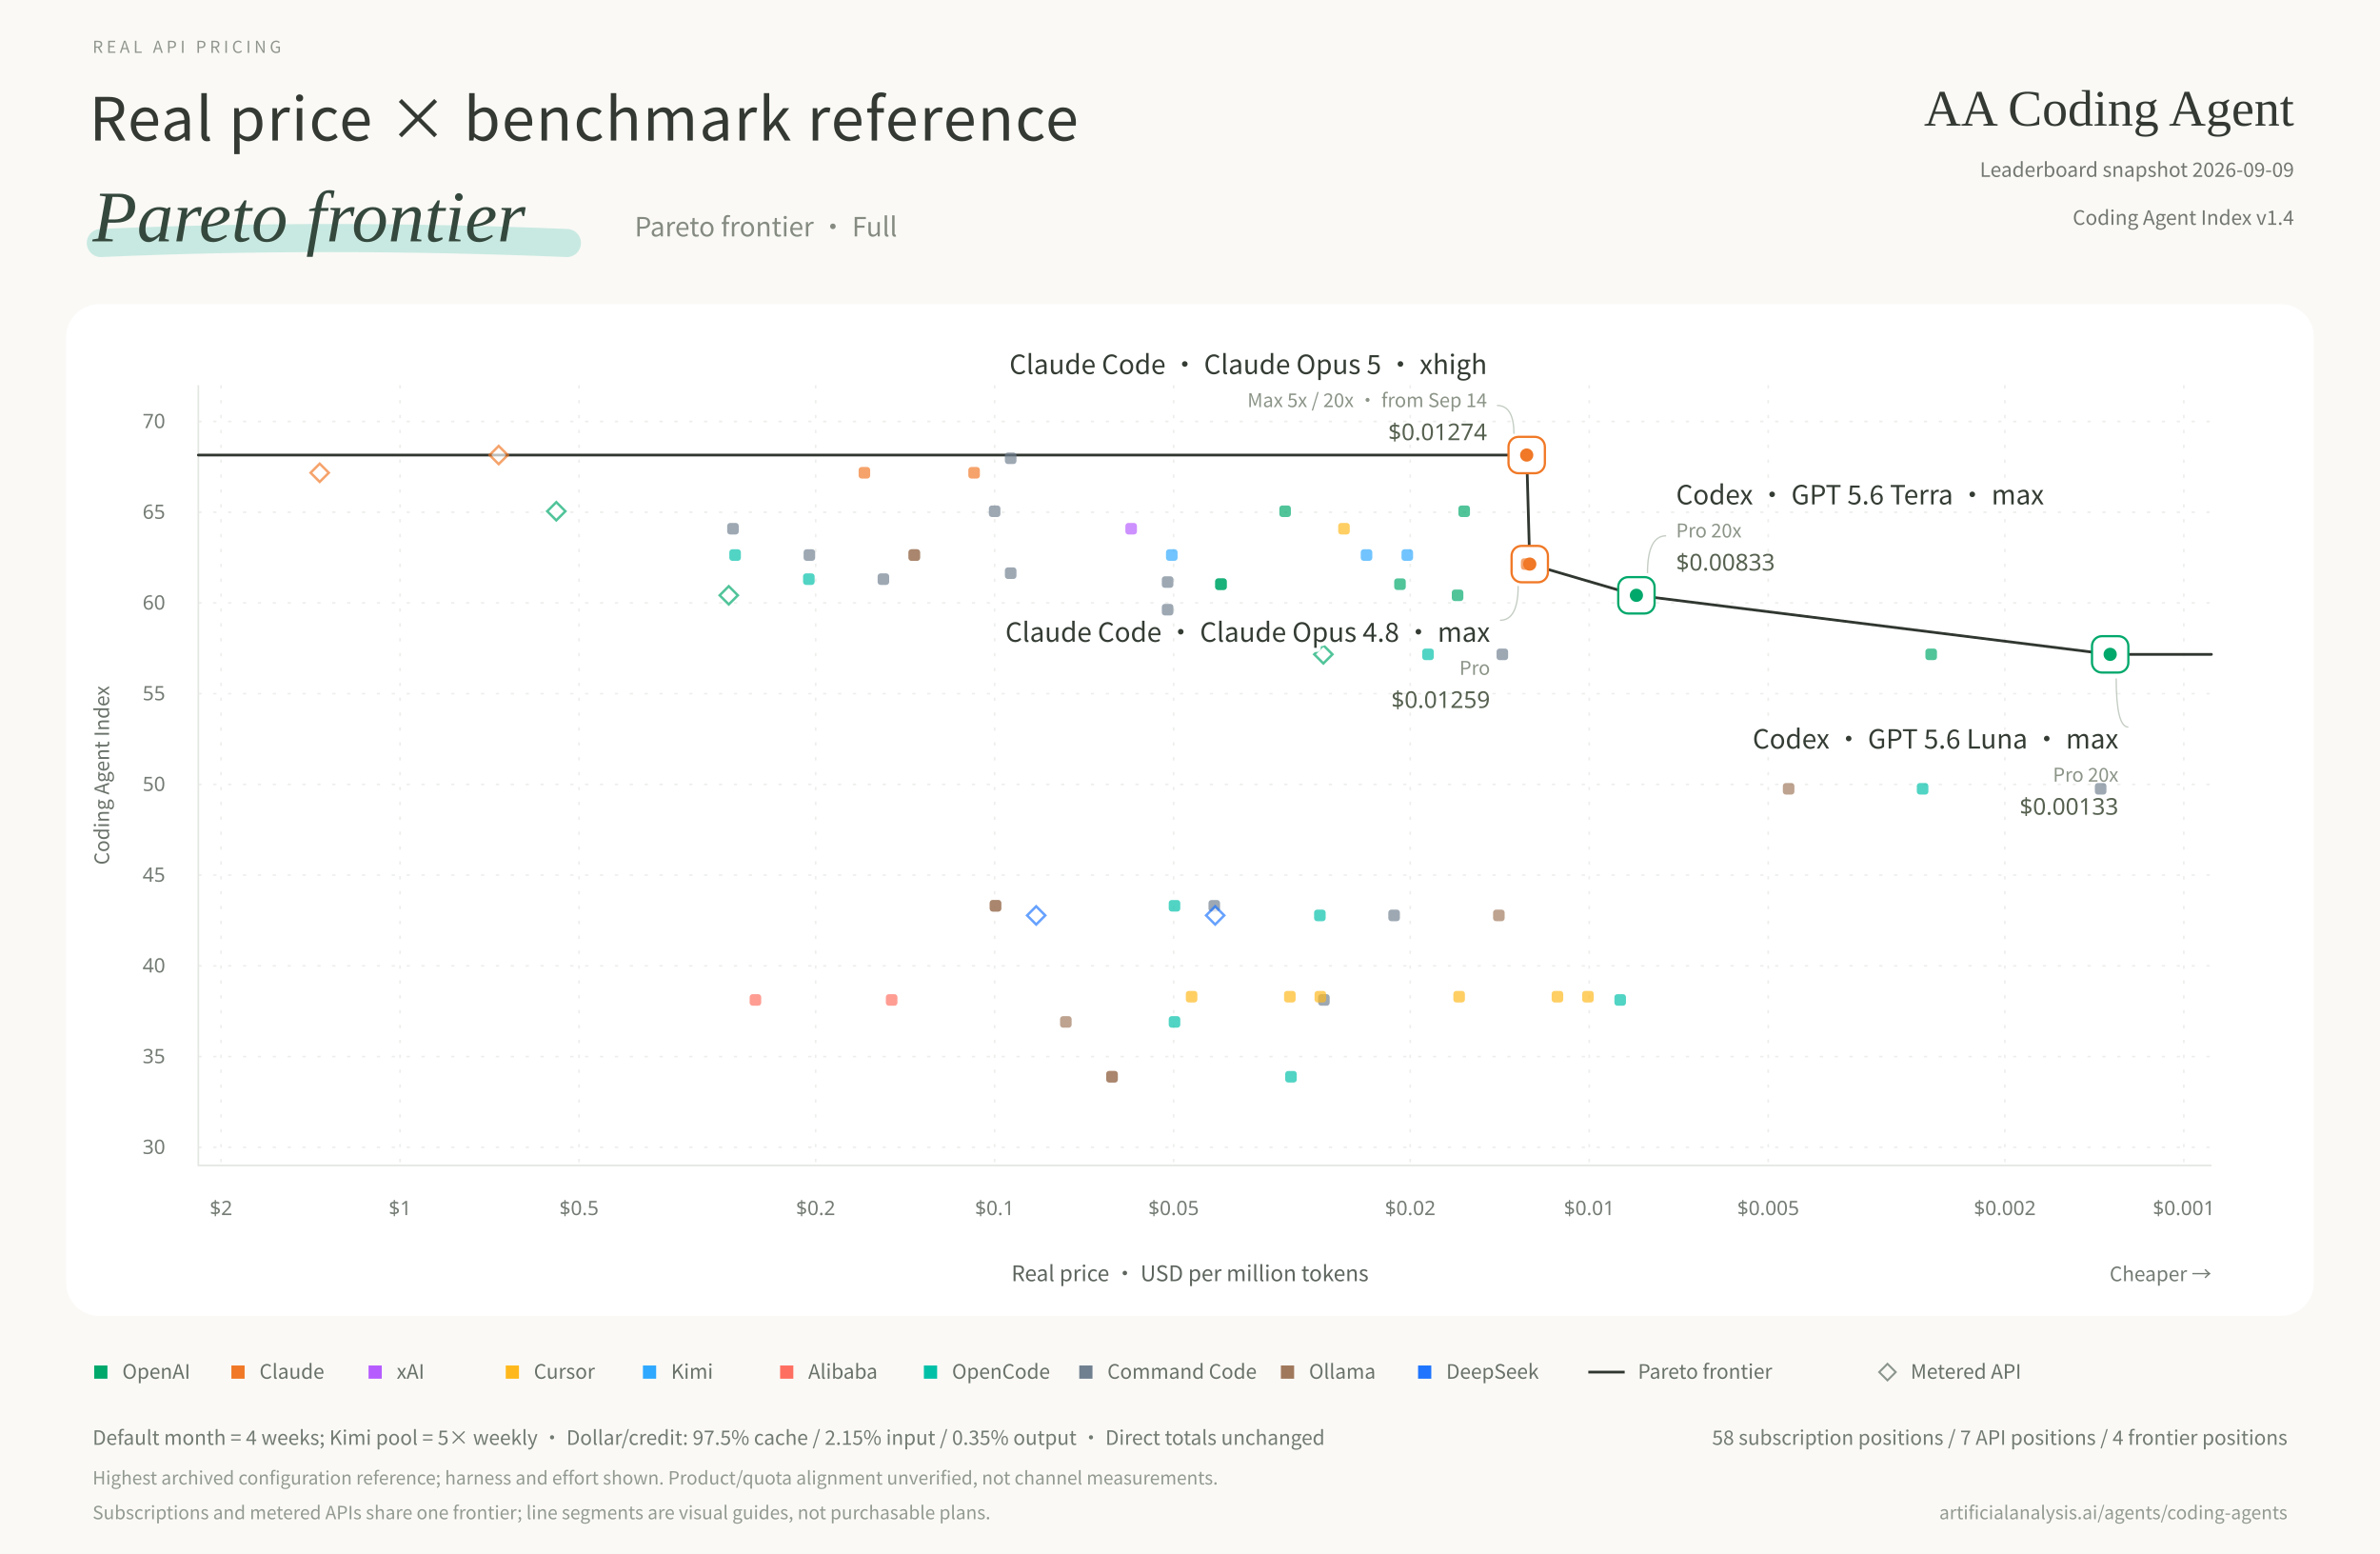
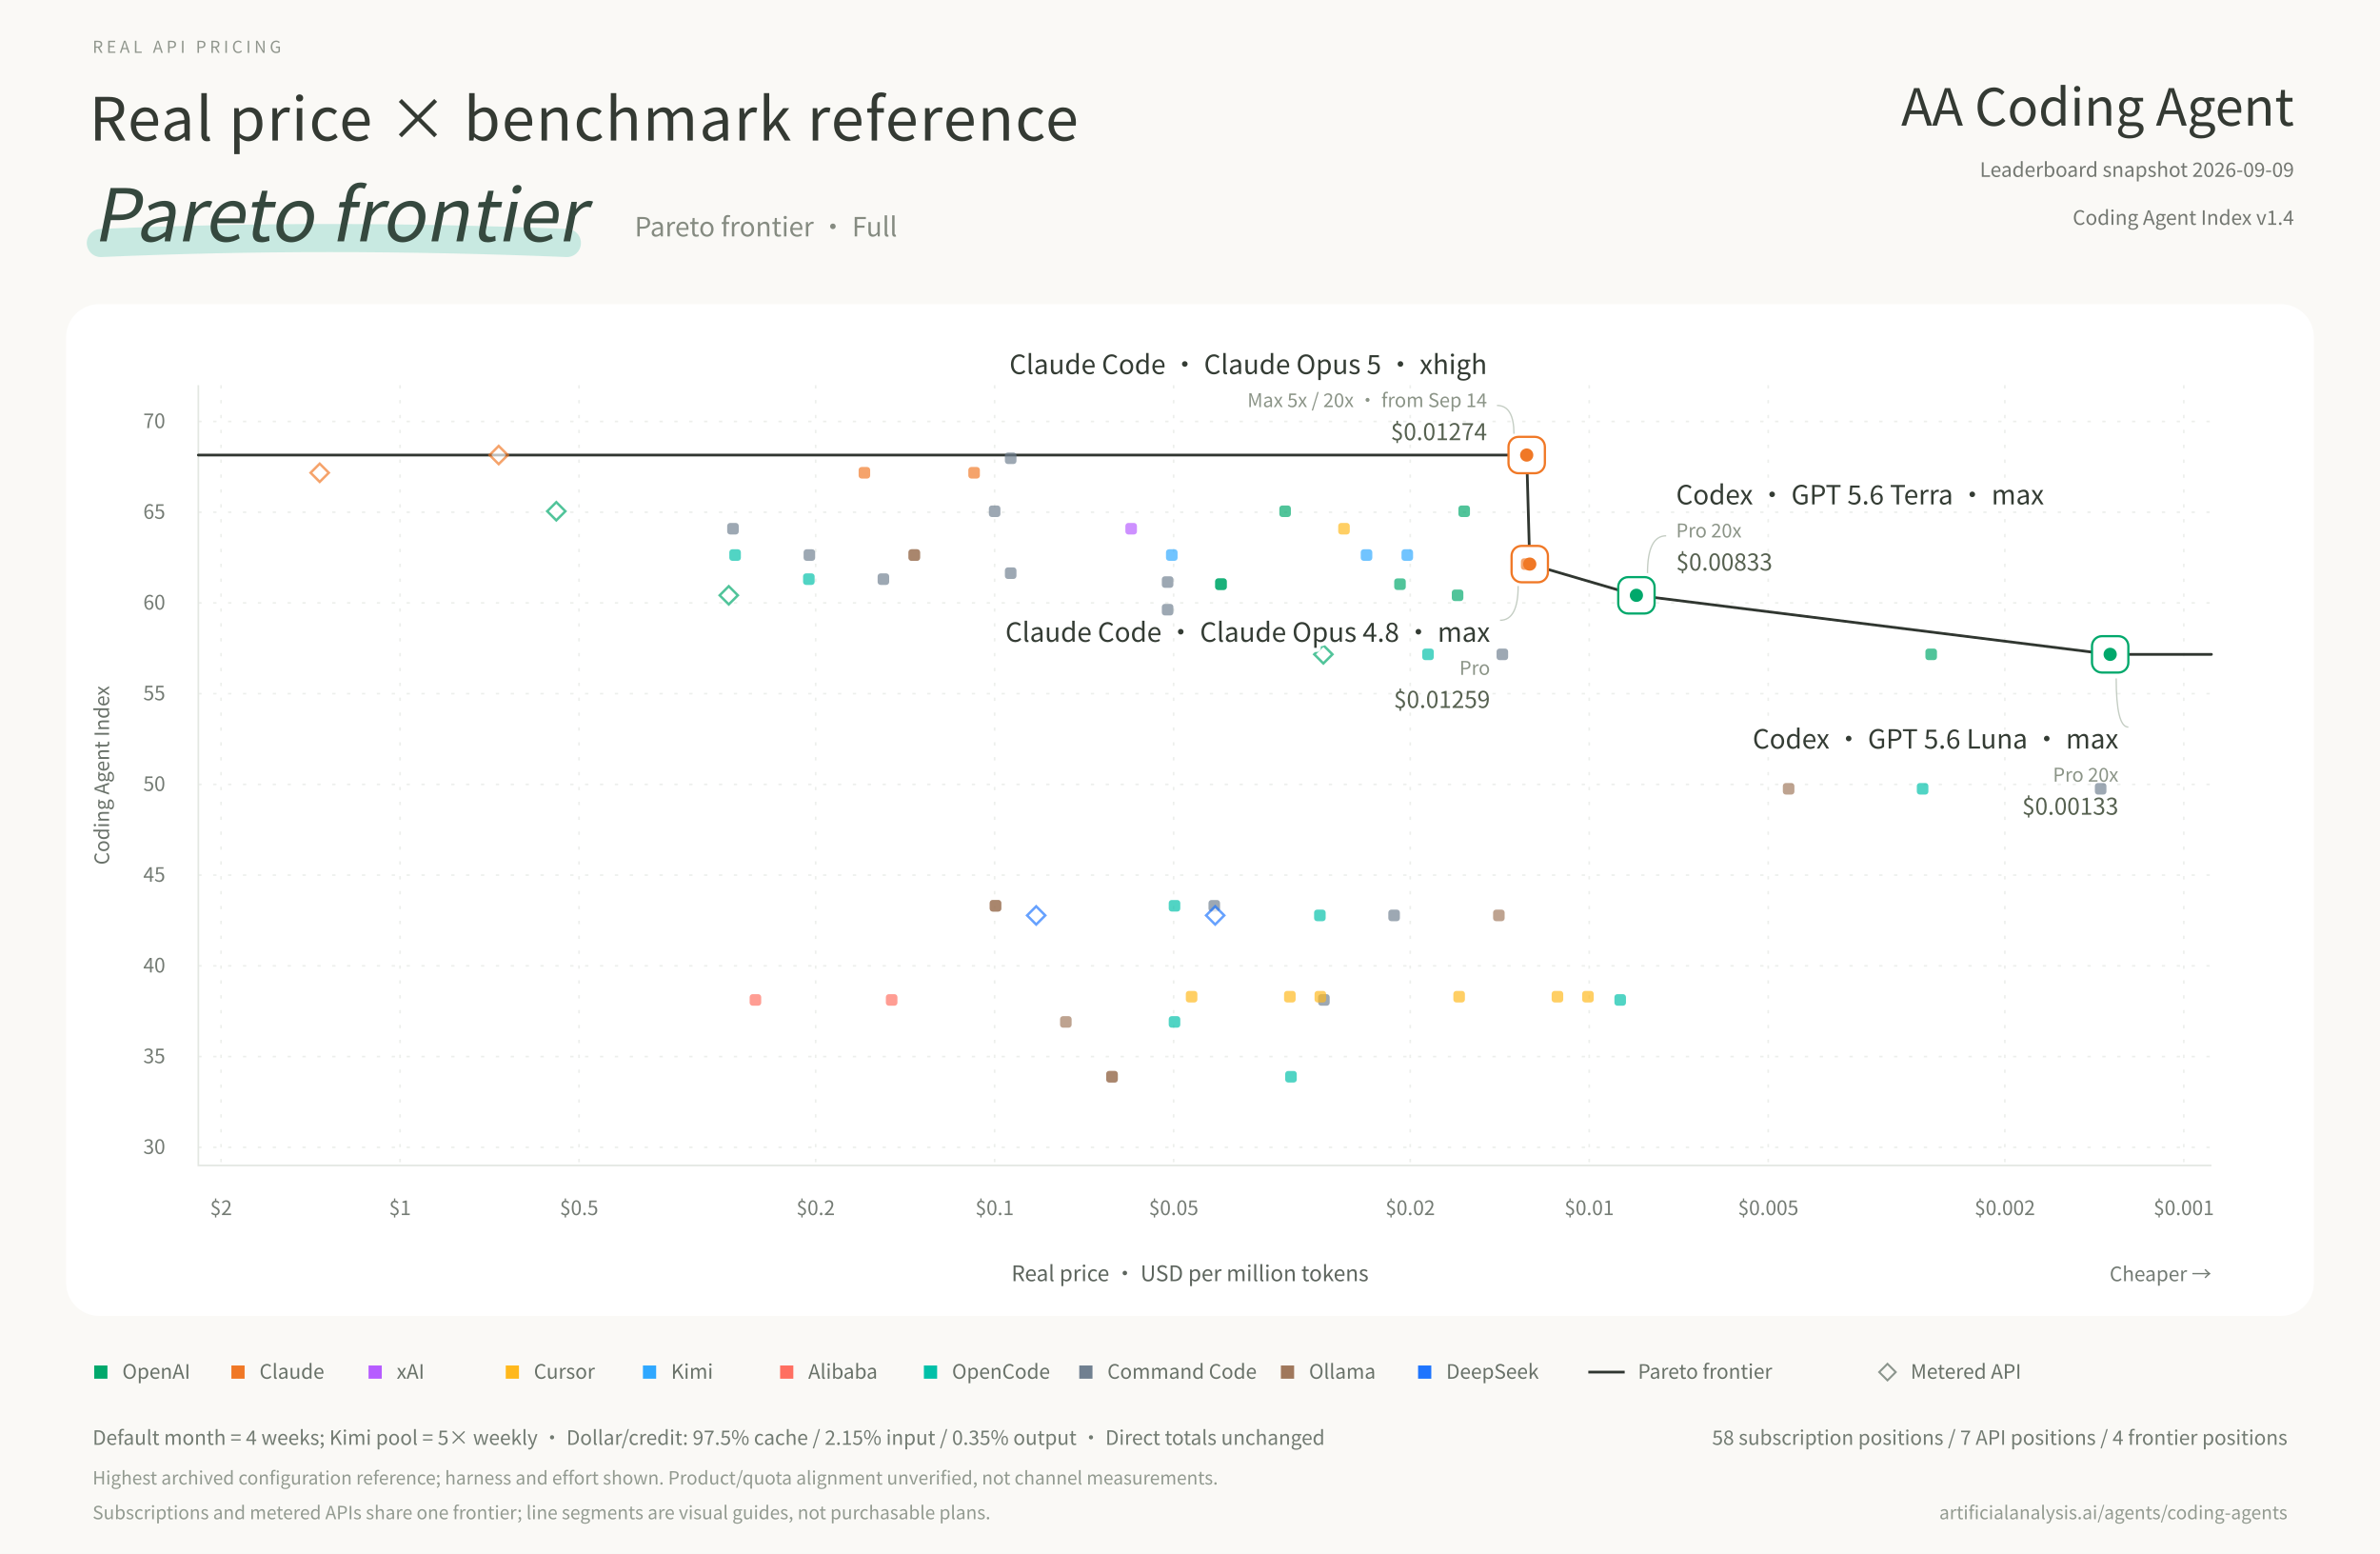
<svg xmlns="http://www.w3.org/2000/svg" width="1440" height="940" viewBox="0 0 1440 940" role="img" aria-labelledby="title desc">
-   <style>text{font-family:"Microsoft YaHei","Heiti SC","PingFang SC","Noto Sans CJK SC","Segoe UI",sans-serif} .serif{font-family:"Times New Roman",serif} .number{font-family:"Segoe UI",sans-serif;font-variant-numeric:tabular-nums} .label-name{paint-order:stroke;stroke:#fff;stroke-width:5px;stroke-linejoin:round} .point:hover{opacity:1}</style>
+   <style>text{font-family:"Noto Sans CJK SC",sans-serif} .serif{font-family:"Noto Sans CJK SC",sans-serif} .number{font-family:"Noto Sans CJK SC",sans-serif;font-variant-numeric:tabular-nums} .label-name{paint-order:stroke;stroke:#fff;stroke-width:5px;stroke-linejoin:round} .point:hover{opacity:1}</style>
  <rect width="1440" height="940" fill="#FAF9F6" />
  <text x="56.000" y="32.000" font-size="10" fill="#90968D" text-anchor="start" font-weight="400" letter-spacing="2.1">REAL API PRICING</text>
  <text x="54.000" y="85.000" font-size="36" fill="#343A33" text-anchor="start" font-weight="300" letter-spacing=".8">Real price × benchmark reference</text>
  <path d="M61 147 Q197 141 343 147" stroke="#9FDDD0" stroke-width="17" stroke-linecap="round" opacity=".55" fill="none" />
  <text x="56.000" y="146.000" font-size="44" fill="#35483E" text-anchor="start" font-weight="400" class="serif" font-style="italic">Pareto frontier</text>
  <text x="384.000" y="143.000" font-size="16" fill="#858B81" text-anchor="start" font-weight="300">Pareto frontier · Full</text>
  <text x="1388.000" y="76.000" font-size="31" fill="#343A33" text-anchor="end" font-weight="400" class="serif">AA Coding Agent</text>
  <text x="1388.000" y="107.000" font-size="12" fill="#737771" text-anchor="end" font-weight="400">Leaderboard snapshot  2026-09-09</text>
  <text x="1388.000" y="136.000" font-size="12" fill="#737771" text-anchor="end" font-weight="400">Coding Agent Index v1.4</text>
  <rect x="40" y="184" width="1360" height="612" rx="20" fill="#FFFFFF" />
  <path d="M1321.304 233V705" stroke="#E8EBE7" stroke-dasharray="2 7" opacity=".8" />
  <text x="1321.304" y="735.000" font-size="12" fill="#747B74" text-anchor="middle" font-weight="400" class="number">$0.001</text>
  <path d="M1213.008 233V705" stroke="#E8EBE7" stroke-dasharray="2 7" opacity=".8" />
  <text x="1213.008" y="735.000" font-size="12" fill="#747B74" text-anchor="middle" font-weight="400" class="number">$0.002</text>
  <path d="M1069.848 233V705" stroke="#E8EBE7" stroke-dasharray="2 7" opacity=".8" />
  <text x="1069.848" y="735.000" font-size="12" fill="#747B74" text-anchor="middle" font-weight="400" class="number">$0.005</text>
  <path d="M961.552 233V705" stroke="#E8EBE7" stroke-dasharray="2 7" opacity=".8" />
  <text x="961.552" y="735.000" font-size="12" fill="#747B74" text-anchor="middle" font-weight="400" class="number">$0.01</text>
  <path d="M853.255 233V705" stroke="#E8EBE7" stroke-dasharray="2 7" opacity=".8" />
  <text x="853.255" y="735.000" font-size="12" fill="#747B74" text-anchor="middle" font-weight="400" class="number">$0.02</text>
  <path d="M710.095 233V705" stroke="#E8EBE7" stroke-dasharray="2 7" opacity=".8" />
  <text x="710.095" y="735.000" font-size="12" fill="#747B74" text-anchor="middle" font-weight="400" class="number">$0.05</text>
  <path d="M601.799 233V705" stroke="#E8EBE7" stroke-dasharray="2 7" opacity=".8" />
  <text x="601.799" y="735.000" font-size="12" fill="#747B74" text-anchor="middle" font-weight="400" class="number">$0.1</text>
  <path d="M493.503 233V705" stroke="#E8EBE7" stroke-dasharray="2 7" opacity=".8" />
  <text x="493.503" y="735.000" font-size="12" fill="#747B74" text-anchor="middle" font-weight="400" class="number">$0.2</text>
  <path d="M350.343 233V705" stroke="#E8EBE7" stroke-dasharray="2 7" opacity=".8" />
  <text x="350.343" y="735.000" font-size="12" fill="#747B74" text-anchor="middle" font-weight="400" class="number">$0.5</text>
  <path d="M242.047 233V705" stroke="#E8EBE7" stroke-dasharray="2 7" opacity=".8" />
  <text x="242.047" y="735.000" font-size="12" fill="#747B74" text-anchor="middle" font-weight="400" class="number">$1</text>
  <path d="M133.751 233V705" stroke="#E8EBE7" stroke-dasharray="2 7" opacity=".8" />
  <text x="133.751" y="735.000" font-size="12" fill="#747B74" text-anchor="middle" font-weight="400" class="number">$2</text>
  <path d="M120 694.023H1338" stroke="#E8EBE7" stroke-dasharray="2 7" opacity=".8" />
  <text x="100.000" y="698.023" font-size="12" fill="#747B74" text-anchor="end" font-weight="400" class="number">30</text>
  <path d="M120 639.140H1338" stroke="#E8EBE7" stroke-dasharray="2 7" opacity=".8" />
  <text x="100.000" y="643.140" font-size="12" fill="#747B74" text-anchor="end" font-weight="400" class="number">35</text>
  <path d="M120 584.256H1338" stroke="#E8EBE7" stroke-dasharray="2 7" opacity=".8" />
  <text x="100.000" y="588.256" font-size="12" fill="#747B74" text-anchor="end" font-weight="400" class="number">40</text>
  <path d="M120 529.372H1338" stroke="#E8EBE7" stroke-dasharray="2 7" opacity=".8" />
  <text x="100.000" y="533.372" font-size="12" fill="#747B74" text-anchor="end" font-weight="400" class="number">45</text>
  <path d="M120 474.488H1338" stroke="#E8EBE7" stroke-dasharray="2 7" opacity=".8" />
  <text x="100.000" y="478.488" font-size="12" fill="#747B74" text-anchor="end" font-weight="400" class="number">50</text>
  <path d="M120 419.605H1338" stroke="#E8EBE7" stroke-dasharray="2 7" opacity=".8" />
  <text x="100.000" y="423.605" font-size="12" fill="#747B74" text-anchor="end" font-weight="400" class="number">55</text>
  <path d="M120 364.721H1338" stroke="#E8EBE7" stroke-dasharray="2 7" opacity=".8" />
  <text x="100.000" y="368.721" font-size="12" fill="#747B74" text-anchor="end" font-weight="400" class="number">60</text>
  <path d="M120 309.837H1338" stroke="#E8EBE7" stroke-dasharray="2 7" opacity=".8" />
  <text x="100.000" y="313.837" font-size="12" fill="#747B74" text-anchor="end" font-weight="400" class="number">65</text>
  <path d="M120 254.953H1338" stroke="#E8EBE7" stroke-dasharray="2 7" opacity=".8" />
  <text x="100.000" y="258.953" font-size="12" fill="#747B74" text-anchor="end" font-weight="400" class="number">70</text>
  <path d="M120 233V705H1338" fill="none" stroke="#E3E7E2" />
  <text x="66.000" y="469.000" font-size="12" fill="#697169" text-anchor="middle" font-weight="400" transform="rotate(-90 66 469.0)">Coding Agent Index</text>
  <text x="720.000" y="775.000" font-size="13" fill="#5D655E" text-anchor="middle" font-weight="400">Real price · USD per million tokens</text>
  <text x="1338.000" y="775.000" font-size="12" fill="#737B74" text-anchor="end" font-weight="400">Cheaper →</text>
  <path id="frontier" d="M120.000,275.263 L923.717,275.263 L925.567,341.225 L990.100,360.110 L1276.748,395.828 L1338.000,395.828" fill="none" stroke="#303630" stroke-width="1.65" stroke-linecap="round" stroke-linejoin="round" />
  <g class="point" data-billing="subscription" data-frontier="false" data-price="0.03247" data-score="65.0524" data-x="777.545" data-y="309.262" transform="translate(777.545 309.262)">
    <rect x="-3.5" y="-3.5" width="7" height="7" rx="1.8" fill="#00A86B" opacity=".68" />
  </g>
  <g class="point" data-billing="subscription" data-frontier="false" data-price="0.01623" data-score="65.0524" data-x="885.889" data-y="309.262" transform="translate(885.889 309.262)">
    <rect x="-3.5" y="-3.5" width="7" height="7" rx="1.8" fill="#00A86B" opacity=".68" />
  </g>
  <g class="point" data-billing="subscription" data-frontier="false" data-price="0.00266" data-score="57.1661" data-x="1168.452" data-y="395.828" transform="translate(1168.452 395.828)">
    <rect x="-3.5" y="-3.5" width="7" height="7" rx="1.8" fill="#00A86B" opacity=".68" />
  </g>
  <g class="point" data-billing="subscription" data-frontier="true" data-price="0.00133" data-score="57.1661" data-x="1276.748" data-y="395.828" transform="translate(1276.748 395.828)">
    <rect x="-11" y="-11" width="22" height="22" rx="6" fill="#FFF" stroke="#00A86B" stroke-width="1.35" />
    <circle r="4" fill="#00A86B" />
  </g>
  <g class="point" data-billing="subscription" data-frontier="true" data-price="0.01259" data-score="62.1405" data-x="925.567" data-y="341.225" transform="translate(925.567 341.225)">
    <rect x="-11" y="-11" width="22" height="22" rx="6" fill="#FFF" stroke="#F07826" stroke-width="1.35" />
    <circle r="4" fill="#F07826" />
  </g>
  <g class="point" data-billing="subscription" data-frontier="true" data-price="0.01274" data-score="68.1498" data-x="923.717" data-y="275.263" transform="translate(923.717 275.263)">
    <rect x="-11" y="-11" width="22" height="22" rx="6" fill="#FFF" stroke="#F07826" stroke-width="1.35" />
    <circle r="4" fill="#F07826" />
  </g>
  <g class="point" data-billing="subscription" data-frontier="false" data-price="0.02023" data-score="62.6388" data-x="851.469" data-y="335.755" transform="translate(851.469 335.755)">
    <rect x="-3.5" y="-3.5" width="7" height="7" rx="1.8" fill="#2FA8FF" opacity=".68" />
  </g>
  <g class="point" data-billing="subscription" data-frontier="false" data-price="0.05036" data-score="62.6388" data-x="708.975" data-y="335.755" transform="translate(708.975 335.755)">
    <rect x="-3.5" y="-3.5" width="7" height="7" rx="1.8" fill="#2FA8FF" opacity=".68" />
  </g>
  <g class="point" data-billing="subscription" data-frontier="false" data-price="0.02369" data-score="62.6388" data-x="826.801" data-y="335.755" transform="translate(826.801 335.755)">
    <rect x="-3.5" y="-3.5" width="7" height="7" rx="1.8" fill="#2FA8FF" opacity=".68" />
  </g>
  <g class="point" data-billing="subscription" data-frontier="false" data-price="0.14901" data-score="38.1218" data-x="539.485" data-y="604.872" transform="translate(539.485 604.872)">
    <rect x="-3.5" y="-3.5" width="7" height="7" rx="1.8" fill="#FF6F61" opacity=".68" />
  </g>
  <g class="point" data-billing="subscription" data-frontier="false" data-price="0.25253" data-score="38.1218" data-x="457.066" data-y="604.872" transform="translate(457.066 604.872)">
    <rect x="-3.5" y="-3.5" width="7" height="7" rx="1.8" fill="#FF6F61" opacity=".68" />
  </g>
  <g class="point" data-billing="subscription" data-frontier="false" data-price="0.01867" data-score="57.1661" data-x="864.007" data-y="395.828" transform="translate(864.007 395.828)">
    <rect x="-3.5" y="-3.5" width="7" height="7" rx="1.8" fill="#00C0A8" opacity=".68" />
  </g>
  <g class="point" data-billing="subscription" data-frontier="false" data-price="0.04983" data-score="43.3102" data-x="710.628" data-y="547.921" transform="translate(710.628 547.921)">
    <rect x="-3.5" y="-3.5" width="7" height="7" rx="1.8" fill="#00C0A8" opacity=".68" />
  </g>
  <g class="point" data-billing="subscription" data-frontier="false" data-price="0.04983" data-score="36.9103" data-x="710.628" data-y="618.171" transform="translate(710.628 618.171)">
    <rect x="-3.5" y="-3.5" width="7" height="7" rx="1.8" fill="#00C0A8" opacity=".68" />
  </g>
  <g class="point" data-billing="subscription" data-frontier="false" data-price="0.27322" data-score="62.6388" data-x="444.763" data-y="335.755" transform="translate(444.763 335.755)">
    <rect x="-3.5" y="-3.5" width="7" height="7" rx="1.8" fill="#00C0A8" opacity=".68" />
  </g>
  <g class="point" data-billing="subscription" data-frontier="false" data-price="0.03174" data-score="33.8893" data-x="781.097" data-y="651.331" transform="translate(781.097 651.331)">
    <rect x="-3.5" y="-3.5" width="7" height="7" rx="1.8" fill="#00C0A8" opacity=".68" />
  </g>
  <g class="point" data-billing="subscription" data-frontier="false" data-price="0.20534" data-score="61.3103" data-x="489.386" data-y="350.338" transform="translate(489.386 350.338)">
    <rect x="-3.5" y="-3.5" width="7" height="7" rx="1.8" fill="#00C0A8" opacity=".68" />
  </g>
  <g class="point" data-billing="subscription" data-frontier="false" data-price="0.00887" data-score="38.1218" data-x="980.286" data-y="604.872" transform="translate(980.286 604.872)">
    <rect x="-3.5" y="-3.5" width="7" height="7" rx="1.8" fill="#00C0A8" opacity=".68" />
  </g>
  <g class="point" data-billing="subscription" data-frontier="false" data-price="0.02838" data-score="42.7797" data-x="798.579" data-y="553.744" transform="translate(798.579 553.744)">
    <rect x="-3.5" y="-3.5" width="7" height="7" rx="1.8" fill="#00C0A8" opacity=".68" />
  </g>
  <g class="point" data-billing="subscription" data-frontier="false" data-price="0.00275" data-score="49.7576" data-x="1163.253" data-y="477.149" transform="translate(1163.253 477.149)">
    <rect x="-3.5" y="-3.5" width="7" height="7" rx="1.8" fill="#00C0A8" opacity=".68" />
  </g>
  <g class="point" data-billing="subscription" data-frontier="false" data-price="0.1" data-score="65.0524" data-x="601.799" data-y="309.262" transform="translate(601.799 309.262)">
    <rect x="-3.5" y="-3.5" width="7" height="7" rx="1.8" fill="#708090" opacity=".68" />
  </g>
  <g class="point" data-billing="subscription" data-frontier="false" data-price="0.04272" data-score="43.3102" data-x="734.681" data-y="547.921" transform="translate(734.681 547.921)">
    <rect x="-3.5" y="-3.5" width="7" height="7" rx="1.8" fill="#708090" opacity=".68" />
  </g>
  <g class="point" data-billing="subscription" data-frontier="false" data-price="0.00138" data-score="49.7576" data-x="1270.982" data-y="477.149" transform="translate(1270.982 477.149)">
    <rect x="-3.5" y="-3.5" width="7" height="7" rx="1.8" fill="#708090" opacity=".68" />
  </g>
  <g class="point" data-billing="subscription" data-frontier="false" data-price="0.05118" data-score="61.1501" data-x="706.451" data-y="352.097" transform="translate(706.451 352.097)">
    <rect x="-3.5" y="-3.5" width="7" height="7" rx="1.8" fill="#708090" opacity=".68" />
  </g>
  <g class="point" data-billing="subscription" data-frontier="false" data-price="0.02794" data-score="38.1218" data-x="801.021" data-y="604.872" transform="translate(801.021 604.872)">
    <rect x="-3.5" y="-3.5" width="7" height="7" rx="1.8" fill="#708090" opacity=".68" />
  </g>
  <g class="point" data-billing="subscription" data-frontier="false" data-price="0.02129" data-score="42.7797" data-x="843.490" data-y="553.744" transform="translate(843.490 553.744)">
    <rect x="-3.5" y="-3.5" width="7" height="7" rx="1.8" fill="#708090" opacity=".68" />
  </g>
  <g class="point" data-billing="subscription" data-frontier="false" data-price="0.014" data-score="57.1661" data-x="908.982" data-y="395.828" transform="translate(908.982 395.828)">
    <rect x="-3.5" y="-3.5" width="7" height="7" rx="1.8" fill="#708090" opacity=".68" />
  </g>
  <g class="point" data-billing="subscription" data-frontier="false" data-price="0.15385" data-score="61.3103" data-x="534.490" data-y="350.338" transform="translate(534.490 350.338)">
    <rect x="-3.5" y="-3.5" width="7" height="7" rx="1.8" fill="#708090" opacity=".68" />
  </g>
  <g class="point" data-billing="subscription" data-frontier="false" data-price="0.09398" data-score="67.9728" data-x="611.500" data-y="277.206" transform="translate(611.500 277.206)">
    <rect x="-3.5" y="-3.5" width="7" height="7" rx="1.8" fill="#708090" opacity=".68" />
  </g>
  <g class="point" data-billing="subscription" data-frontier="false" data-price="0.09398" data-score="61.6404" data-x="611.500" data-y="346.715" transform="translate(611.500 346.715)">
    <rect x="-3.5" y="-3.5" width="7" height="7" rx="1.8" fill="#708090" opacity=".68" />
  </g>
  <g class="point" data-billing="subscription" data-frontier="false" data-price="0.20492" data-score="62.6388" data-x="489.706" data-y="335.755" transform="translate(489.706 335.755)">
    <rect x="-3.5" y="-3.5" width="7" height="7" rx="1.8" fill="#708090" opacity=".68" />
  </g>
  <g class="point" data-billing="subscription" data-frontier="false" data-price="0.27548" data-score="64.09" data-x="443.476" data-y="319.826" transform="translate(443.476 319.826)">
    <rect x="-3.5" y="-3.5" width="7" height="7" rx="1.8" fill="#708090" opacity=".68" />
  </g>
  <g class="point" data-billing="subscription" data-frontier="false" data-price="0.05118" data-score="59.6278" data-x="706.451" data-y="368.806" transform="translate(706.451 368.806)">
    <rect x="-3.5" y="-3.5" width="7" height="7" rx="1.8" fill="#708090" opacity=".68" />
  </g>
  <g class="point" data-billing="subscription" data-frontier="false" data-price="0.00462" data-score="49.7576" data-x="1082.197" data-y="477.149" transform="translate(1082.197 477.149)">
    <rect x="-3.5" y="-3.5" width="7" height="7" rx="1.8" fill="#A0785C" opacity=".68" />
  </g>
  <g class="point" data-billing="subscription" data-frontier="false" data-price="0.01419" data-score="42.7797" data-x="906.876" data-y="553.744" transform="translate(906.876 553.744)">
    <rect x="-3.5" y="-3.5" width="7" height="7" rx="1.8" fill="#A0785C" opacity=".68" />
  </g>
  <g class="point" data-billing="subscription" data-frontier="false" data-price="0.09965" data-score="43.3102" data-x="602.347" data-y="547.921" transform="translate(602.347 547.921)">
    <rect x="-3.5" y="-3.5" width="7" height="7" rx="1.8" fill="#A0785C" opacity=".68" />
  </g>
  <g class="point" data-billing="subscription" data-frontier="false" data-price="0.0759" data-score="36.9103" data-x="644.883" data-y="618.171" transform="translate(644.883 618.171)">
    <rect x="-3.5" y="-3.5" width="7" height="7" rx="1.8" fill="#A0785C" opacity=".68" />
  </g>
  <g class="point" data-billing="subscription" data-frontier="false" data-price="0.13652" data-score="62.6388" data-x="553.162" data-y="335.755" transform="translate(553.162 335.755)">
    <rect x="-3.5" y="-3.5" width="7" height="7" rx="1.8" fill="#A0785C" opacity=".68" />
  </g>
  <g class="point" data-billing="subscription" data-frontier="false" data-price="0.06347" data-score="33.8893" data-x="672.826" data-y="651.331" transform="translate(672.826 651.331)">
    <rect x="-3.5" y="-3.5" width="7" height="7" rx="1.8" fill="#A0785C" opacity=".68" />
  </g>
  <g class="point" data-billing="subscription" data-frontier="false" data-price="0.09967" data-score="43.3102" data-x="602.316" data-y="547.921" transform="translate(602.316 547.921)">
    <rect x="-3.5" y="-3.5" width="7" height="7" rx="1.8" fill="#A0785C" opacity=".68" />
  </g>
  <g class="point" data-billing="subscription" data-frontier="false" data-price="0.1365" data-score="62.6388" data-x="553.185" data-y="335.755" transform="translate(553.185 335.755)">
    <rect x="-3.5" y="-3.5" width="7" height="7" rx="1.8" fill="#A0785C" opacity=".68" />
  </g>
  <g class="point" data-billing="subscription" data-frontier="false" data-price="0.06348" data-score="33.8893" data-x="672.801" data-y="651.331" transform="translate(672.801 651.331)">
    <rect x="-3.5" y="-3.5" width="7" height="7" rx="1.8" fill="#A0785C" opacity=".68" />
  </g>
  <g class="point" data-billing="subscription" data-frontier="false" data-price="0.01665" data-score="60.4201" data-x="881.897" data-y="360.110" transform="translate(881.897 360.110)">
    <rect x="-3.5" y="-3.5" width="7" height="7" rx="1.8" fill="#00A86B" opacity=".68" />
  </g>
  <g class="point" data-billing="subscription" data-frontier="false" data-price="0.04162" data-score="61.0333" data-x="738.756" data-y="353.379" transform="translate(738.756 353.379)">
    <rect x="-3.5" y="-3.5" width="7" height="7" rx="1.8" fill="#00A86B" opacity=".68" />
  </g>
  <g class="point" data-billing="subscription" data-frontier="false" data-price="0.04163" data-score="61.0333" data-x="738.719" data-y="353.379" transform="translate(738.719 353.379)">
    <rect x="-3.5" y="-3.5" width="7" height="7" rx="1.8" fill="#00A86B" opacity=".68" />
  </g>
  <g class="point" data-billing="subscription" data-frontier="true" data-price="0.00833" data-score="60.4201" data-x="990.100" data-y="360.110" transform="translate(990.100 360.110)">
    <rect x="-11" y="-11" width="22" height="22" rx="6" fill="#FFF" stroke="#00A86B" stroke-width="1.35" />
    <circle r="4" fill="#00A86B" />
  </g>
  <g class="point" data-billing="subscription" data-frontier="false" data-price="0.02081" data-score="61.0333" data-x="847.052" data-y="353.379" transform="translate(847.052 353.379)">
    <rect x="-3.5" y="-3.5" width="7" height="7" rx="1.8" fill="#00A86B" opacity=".68" />
  </g>
  <g class="point" data-billing="subscription" data-frontier="false" data-price="0.01274" data-score="62.1405" data-x="923.717" data-y="341.225" transform="translate(923.717 341.225)">
    <rect x="-3.5" y="-3.5" width="7" height="7" rx="1.8" fill="#F07826" opacity=".68" />
  </g>
  <g class="point" data-billing="subscription" data-frontier="false" data-price="0.1656" data-score="67.1728" data-x="522.992" data-y="285.987" transform="translate(522.992 285.987)">
    <rect x="-3.5" y="-3.5" width="7" height="7" rx="1.8" fill="#F07826" opacity=".68" />
  </g>
  <g class="point" data-billing="subscription" data-frontier="false" data-price="0.10828" data-score="67.1728" data-x="589.370" data-y="285.987" transform="translate(589.370 285.987)">
    <rect x="-3.5" y="-3.5" width="7" height="7" rx="1.8" fill="#F07826" opacity=".68" />
  </g>
  <g class="point" data-billing="subscription" data-frontier="false" data-price="0.01005" data-score="38.3008" data-x="960.772" data-y="602.907" transform="translate(960.772 602.907)">
    <rect x="-3.5" y="-3.5" width="7" height="7" rx="1.8" fill="#FFB81C" opacity=".68" />
  </g>
  <g class="point" data-billing="subscription" data-frontier="false" data-price="0.02585" data-score="64.09" data-x="813.168" data-y="319.826" transform="translate(813.168 319.826)">
    <rect x="-3.5" y="-3.5" width="7" height="7" rx="1.8" fill="#FFB81C" opacity=".68" />
  </g>
  <g class="point" data-billing="subscription" data-frontier="false" data-price="0.01655" data-score="38.3008" data-x="882.838" data-y="602.907" transform="translate(882.838 602.907)">
    <rect x="-3.5" y="-3.5" width="7" height="7" rx="1.8" fill="#FFB81C" opacity=".68" />
  </g>
  <g class="point" data-billing="subscription" data-frontier="false" data-price="0.01131" data-score="38.3008" data-x="942.318" data-y="602.907" transform="translate(942.318 602.907)">
    <rect x="-3.5" y="-3.5" width="7" height="7" rx="1.8" fill="#FFB81C" opacity=".68" />
  </g>
  <g class="point" data-billing="subscription" data-frontier="false" data-price="0.05894" data-score="64.09" data-x="684.395" data-y="319.826" transform="translate(684.395 319.826)">
    <rect x="-3.5" y="-3.5" width="7" height="7" rx="1.8" fill="#B65CFF" opacity=".68" />
  </g>
  <g class="point" data-billing="subscription" data-frontier="false" data-price="0.02833" data-score="38.3008" data-x="798.855" data-y="602.907" transform="translate(798.855 602.907)">
    <rect x="-3.5" y="-3.5" width="7" height="7" rx="1.8" fill="#FFB81C" opacity=".68" />
  </g>
  <g class="point" data-billing="subscription" data-frontier="false" data-price="0.04664" data-score="38.3008" data-x="720.964" data-y="602.907" transform="translate(720.964 602.907)">
    <rect x="-3.5" y="-3.5" width="7" height="7" rx="1.8" fill="#FFB81C" opacity=".68" />
  </g>
  <g class="point" data-billing="subscription" data-frontier="false" data-price="0.03188" data-score="38.3008" data-x="780.410" data-y="602.907" transform="translate(780.410 602.907)">
    <rect x="-3.5" y="-3.5" width="7" height="7" rx="1.8" fill="#FFB81C" opacity=".68" />
  </g>
  <g class="point" data-billing="metered" data-frontier="false" data-price="0.04257" data-score="42.7797" data-x="735.230" data-y="553.744" transform="translate(735.230 553.744)">
    <path d="M0 -5.5L5.5 0 0 5.5 -5.5 0Z" fill="white" stroke="#1F75FE" stroke-width="1.5" opacity=".68" />
  </g>
  <g class="point" data-billing="metered" data-frontier="false" data-price="0.08514" data-score="42.7797" data-x="626.934" data-y="553.744" transform="translate(626.934 553.744)">
    <path d="M0 -5.5L5.5 0 0 5.5 -5.5 0Z" fill="white" stroke="#1F75FE" stroke-width="1.5" opacity=".68" />
  </g>
  <g class="point" data-billing="metered" data-frontier="false" data-price="0.546" data-score="65.0524" data-x="336.592" data-y="309.262" transform="translate(336.592 309.262)">
    <path d="M0 -5.5L5.5 0 0 5.5 -5.5 0Z" fill="white" stroke="#00A86B" stroke-width="1.5" opacity=".68" />
  </g>
  <g class="point" data-billing="metered" data-frontier="false" data-price="0.6825" data-score="68.1498" data-x="301.729" data-y="275.263" transform="translate(301.729 275.263)">
    <path d="M0 -5.5L5.5 0 0 5.5 -5.5 0Z" fill="white" stroke="#F07826" stroke-width="1.5" opacity=".68" />
  </g>
  <g class="point" data-billing="metered" data-frontier="false" data-price="1.365" data-score="67.1728" data-x="193.433" data-y="285.987" transform="translate(193.433 285.987)">
    <path d="M0 -5.5L5.5 0 0 5.5 -5.5 0Z" fill="white" stroke="#F07826" stroke-width="1.5" opacity=".68" />
  </g>
  <g class="point" data-billing="metered" data-frontier="false" data-price="0.28" data-score="60.4201" data-x="440.933" data-y="360.110" transform="translate(440.933 360.110)">
    <path d="M0 -5.5L5.5 0 0 5.5 -5.5 0Z" fill="white" stroke="#00A86B" stroke-width="1.5" opacity=".68" />
  </g>
  <g class="point" data-billing="metered" data-frontier="false" data-price="0.028" data-score="57.1661" data-x="800.685" data-y="395.828" transform="translate(800.685 395.828)">
    <path d="M0 -5.5L5.5 0 0 5.5 -5.5 0Z" fill="white" stroke="#00A86B" stroke-width="1.5" opacity=".68" />
  </g>
  <g class="front-label" data-model="claude-opus-5">
    <path d="M915.999,262.400Q915.999,245.263 905.717,245.263" stroke="#C4CDC3" stroke-width=".8" fill="none" />
    <text x="899.717" y="226.263" font-size="16" fill="#343C34" text-anchor="end" font-weight="400" class="label-name">Claude Code · Claude Opus 5 · xhigh</text>
    <text x="899.717" y="246.263" font-size="11.5" fill="#8B9487" text-anchor="end" font-weight="400">Max 5x / 20x · from Sep 14</text>
    <text x="899.717" y="266.263" font-size="14" fill="#566150" text-anchor="end" font-weight="400" class="number">$0.01274</text>
  </g>
  <g class="front-label" data-model="claude-opus-4.8">
    <path d="M918.549,354.482Q918.549,375.225 907.567,375.225" stroke="#C4CDC3" stroke-width=".8" fill="none" />
    <text x="901.567" y="388.225" font-size="16" fill="#343C34" text-anchor="end" font-weight="400" class="label-name">Claude Code · Claude Opus 4.8 · max</text>
    <text x="901.567" y="408.225" font-size="11.5" fill="#8B9487" text-anchor="end" font-weight="400">Pro</text>
    <text x="901.567" y="428.225" font-size="14" fill="#566150" text-anchor="end" font-weight="400" class="number">$0.01259</text>
  </g>
  <g class="front-label" data-model="gpt-5.6-terra">
    <path d="M996.808,346.693Q996.808,324.110 1008.100,324.110" stroke="#C4CDC3" stroke-width=".8" fill="none" />
    <text x="1014.100" y="305.110" font-size="16" fill="#343C34" text-anchor="start" font-weight="400" class="label-name">Codex · GPT 5.6 Terra · max</text>
    <text x="1014.100" y="325.110" font-size="11.5" fill="#8B9487" text-anchor="start" font-weight="400">Pro 20x</text>
    <text x="1014.100" y="345.110" font-size="14" fill="#566150" text-anchor="start" font-weight="400" class="number">$0.00833</text>
  </g>
  <g class="front-label" data-model="gpt-5.6-luna">
    <path d="M1280.386,410.380Q1280.386,439.828 1287.748,439.828" stroke="#C4CDC3" stroke-width=".8" fill="none" />
    <text x="1281.748" y="452.828" font-size="16" fill="#343C34" text-anchor="end" font-weight="400" class="label-name">Codex · GPT 5.6 Luna · max</text>
    <text x="1281.748" y="472.828" font-size="11.5" fill="#8B9487" text-anchor="end" font-weight="400">Pro 20x</text>
    <text x="1281.748" y="492.828" font-size="14" fill="#566150" text-anchor="end" font-weight="400" class="number">$0.00133</text>
  </g>
  <rect x="57" y="826" width="8" height="8" fill="#00A86B" />
  <text x="74.000" y="834.000" font-size="12" fill="#687168" text-anchor="start" font-weight="400">OpenAI</text>
  <rect x="140" y="826" width="8" height="8" fill="#F07826" />
  <text x="157.000" y="834.000" font-size="12" fill="#687168" text-anchor="start" font-weight="400">Claude</text>
  <rect x="223" y="826" width="8" height="8" fill="#B65CFF" />
  <text x="240.000" y="834.000" font-size="12" fill="#687168" text-anchor="start" font-weight="400">xAI</text>
  <rect x="306" y="826" width="8" height="8" fill="#FFB81C" />
  <text x="323.000" y="834.000" font-size="12" fill="#687168" text-anchor="start" font-weight="400">Cursor</text>
  <rect x="389" y="826" width="8" height="8" fill="#2FA8FF" />
  <text x="406.000" y="834.000" font-size="12" fill="#687168" text-anchor="start" font-weight="400">Kimi</text>
  <rect x="472" y="826" width="8" height="8" fill="#FF6F61" />
  <text x="489.000" y="834.000" font-size="12" fill="#687168" text-anchor="start" font-weight="400">Alibaba</text>
  <rect x="559" y="826" width="8" height="8" fill="#00C0A8" />
  <text x="576.000" y="834.000" font-size="12" fill="#687168" text-anchor="start" font-weight="400">OpenCode</text>
  <rect x="653" y="826" width="8" height="8" fill="#708090" />
  <text x="670.000" y="834.000" font-size="12" fill="#687168" text-anchor="start" font-weight="400">Command Code</text>
  <rect x="775" y="826" width="8" height="8" fill="#A0785C" />
  <text x="792.000" y="834.000" font-size="12" fill="#687168" text-anchor="start" font-weight="400">Ollama</text>
  <rect x="858" y="826" width="8" height="8" fill="#1F75FE" />
  <text x="875.000" y="834.000" font-size="12" fill="#687168" text-anchor="start" font-weight="400">DeepSeek</text>
  <path d="M961 830h22" stroke="#303630" stroke-width="1.65" />
  <text x="991.000" y="834.000" font-size="12" fill="#687168" text-anchor="start" font-weight="400">Pareto frontier</text>
  <path d="M1142 825l5 5-5 5-5-5Z" fill="none" stroke="#8B958D" stroke-width="1.2" />
  <text x="1156.000" y="834.000" font-size="12" fill="#687168" text-anchor="start" font-weight="400">Metered API</text>
  <text x="56.000" y="874.000" font-size="12" fill="#727B72" text-anchor="start" font-weight="400">Default month = 4 weeks; Kimi pool = 5× weekly · Dollar/credit: 97.5% cache / 2.15% input / 0.35% output · Direct totals unchanged</text>
  <text x="1384.000" y="874.000" font-size="12" fill="#727B72" text-anchor="end" font-weight="400">58 subscription positions / 7 API positions / 4 frontier positions</text>
  <text x="56.000" y="898.000" font-size="11" fill="#929A90" text-anchor="start" font-weight="400">Highest archived configuration reference; harness and effort shown. Product/quota alignment unverified, not channel measurements.</text>
  <text x="56.000" y="919.000" font-size="11" fill="#929A90" text-anchor="start" font-weight="400">Subscriptions and metered APIs share one frontier; line segments are visual guides, not purchasable plans.</text>
  <text x="1384.000" y="919.000" font-size="11" fill="#929A90" text-anchor="end" font-weight="400">artificialanalysis.ai/agents/coding-agents</text>
</svg>
